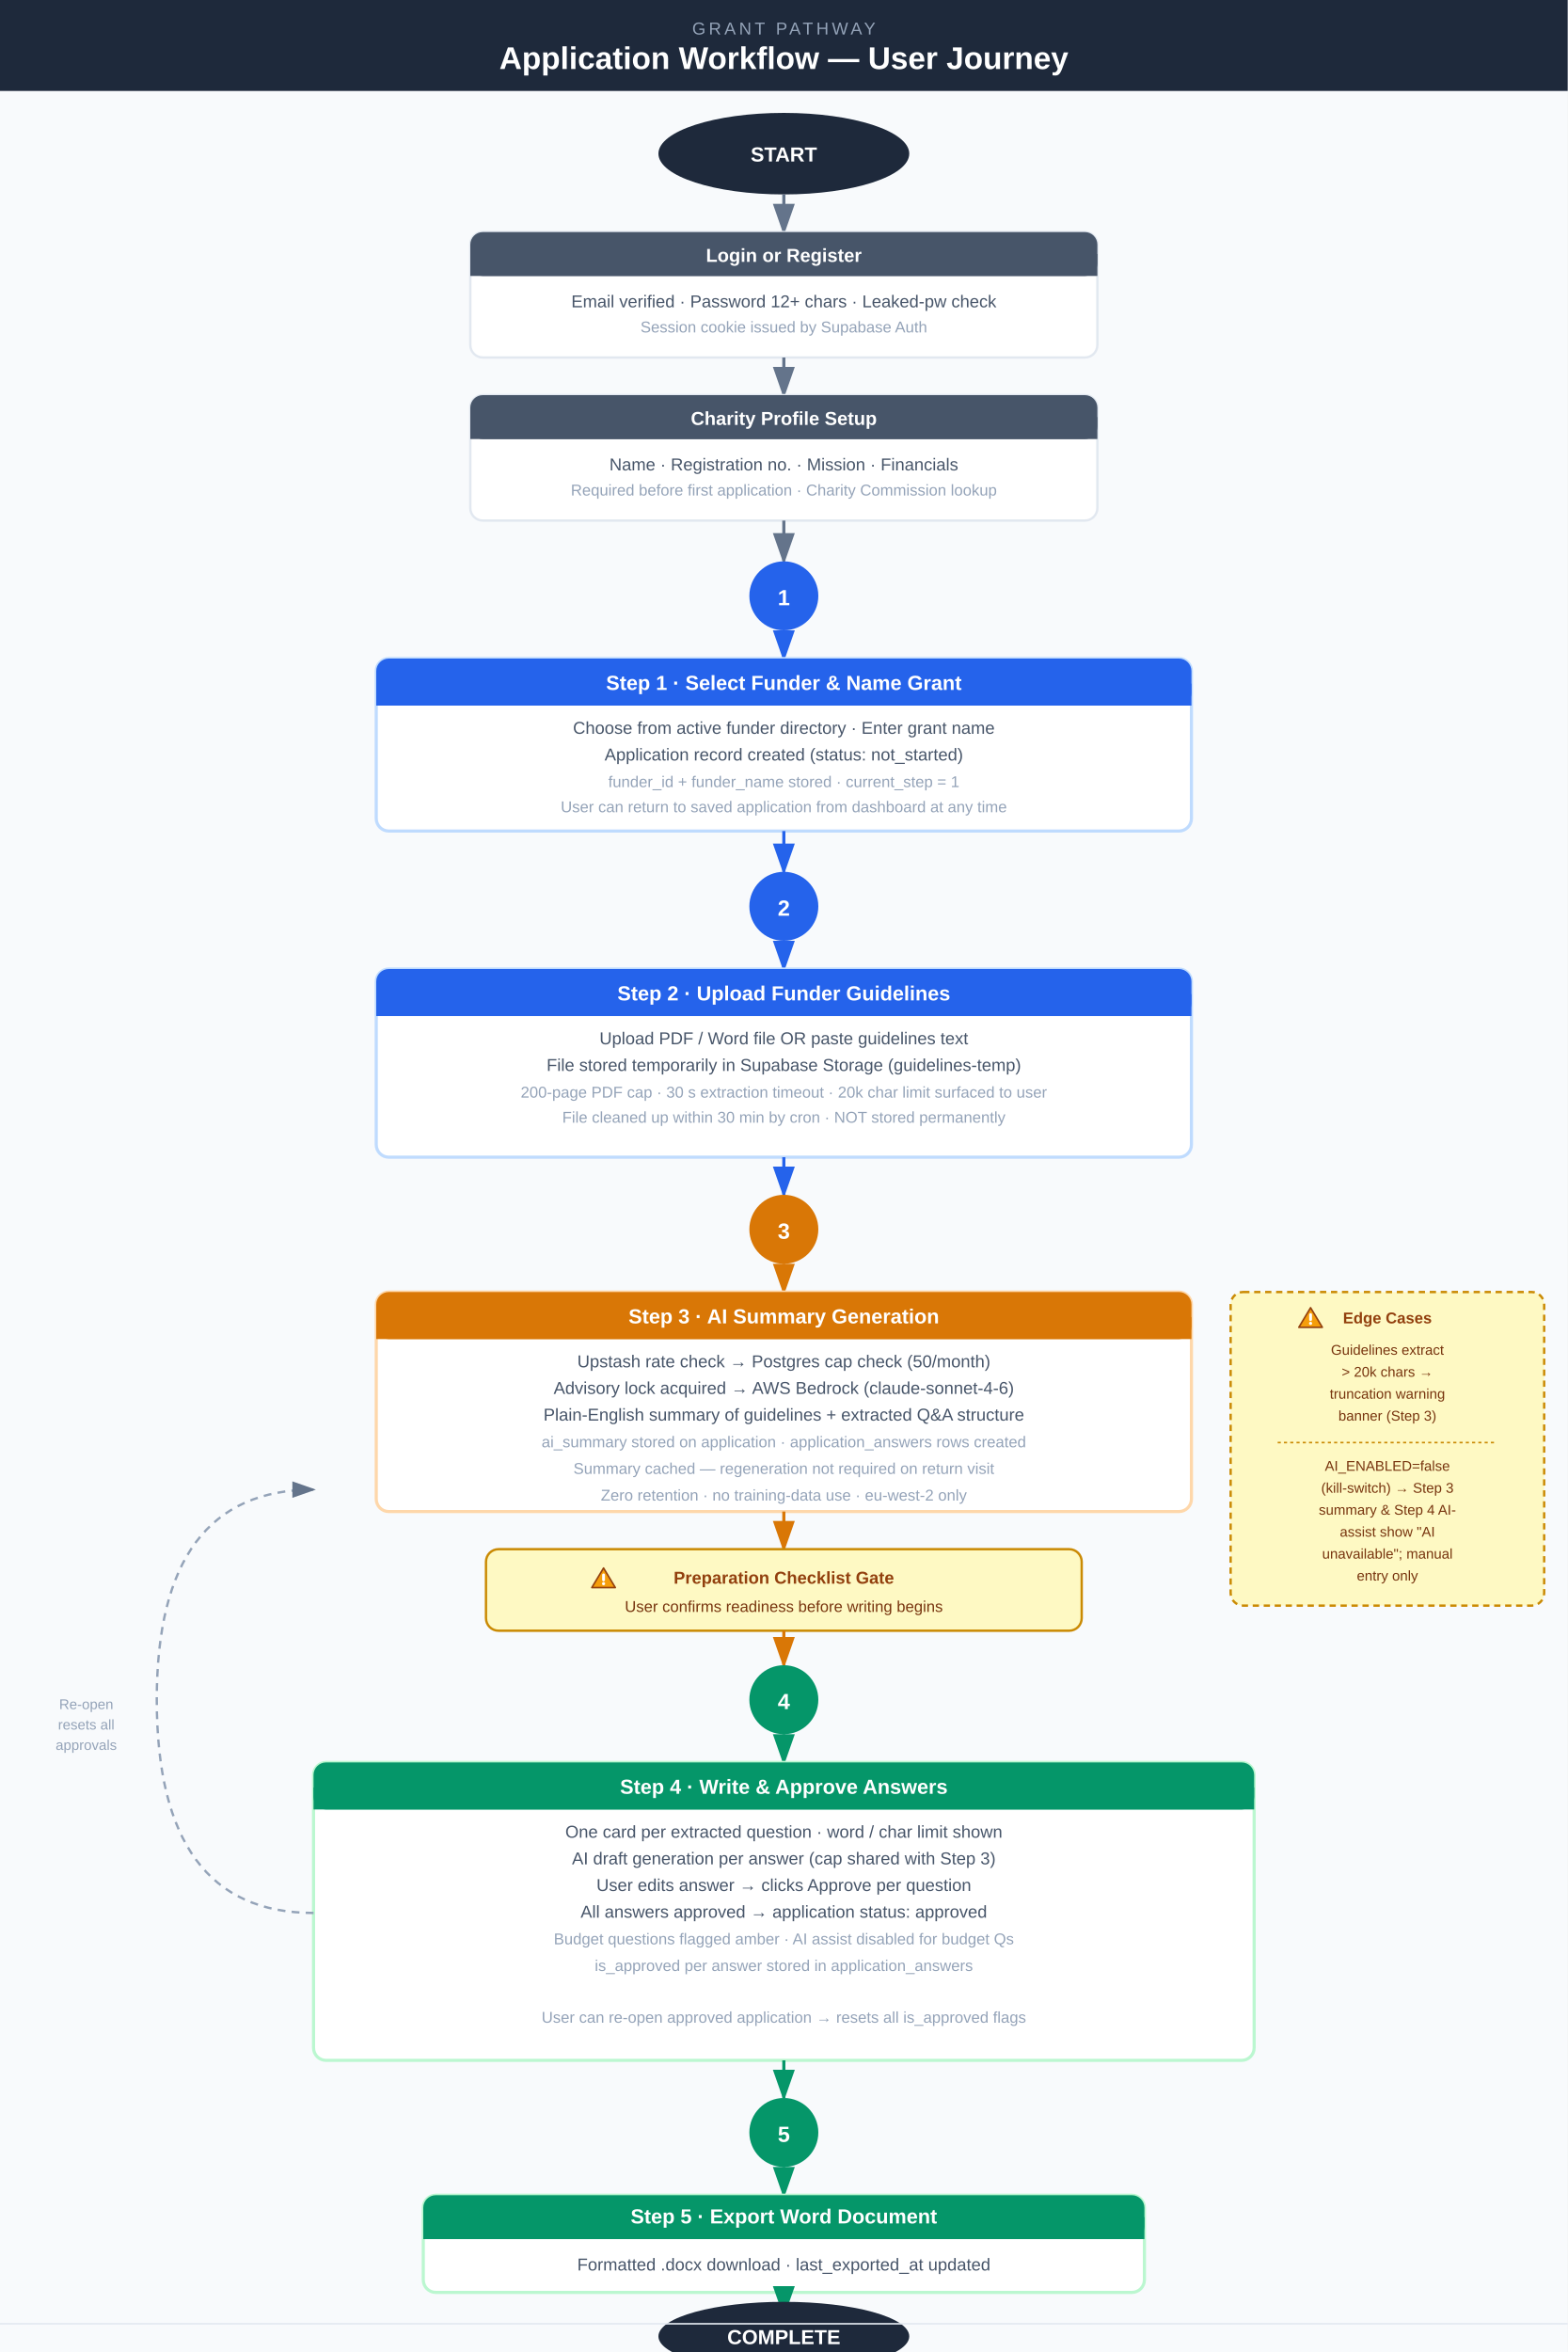
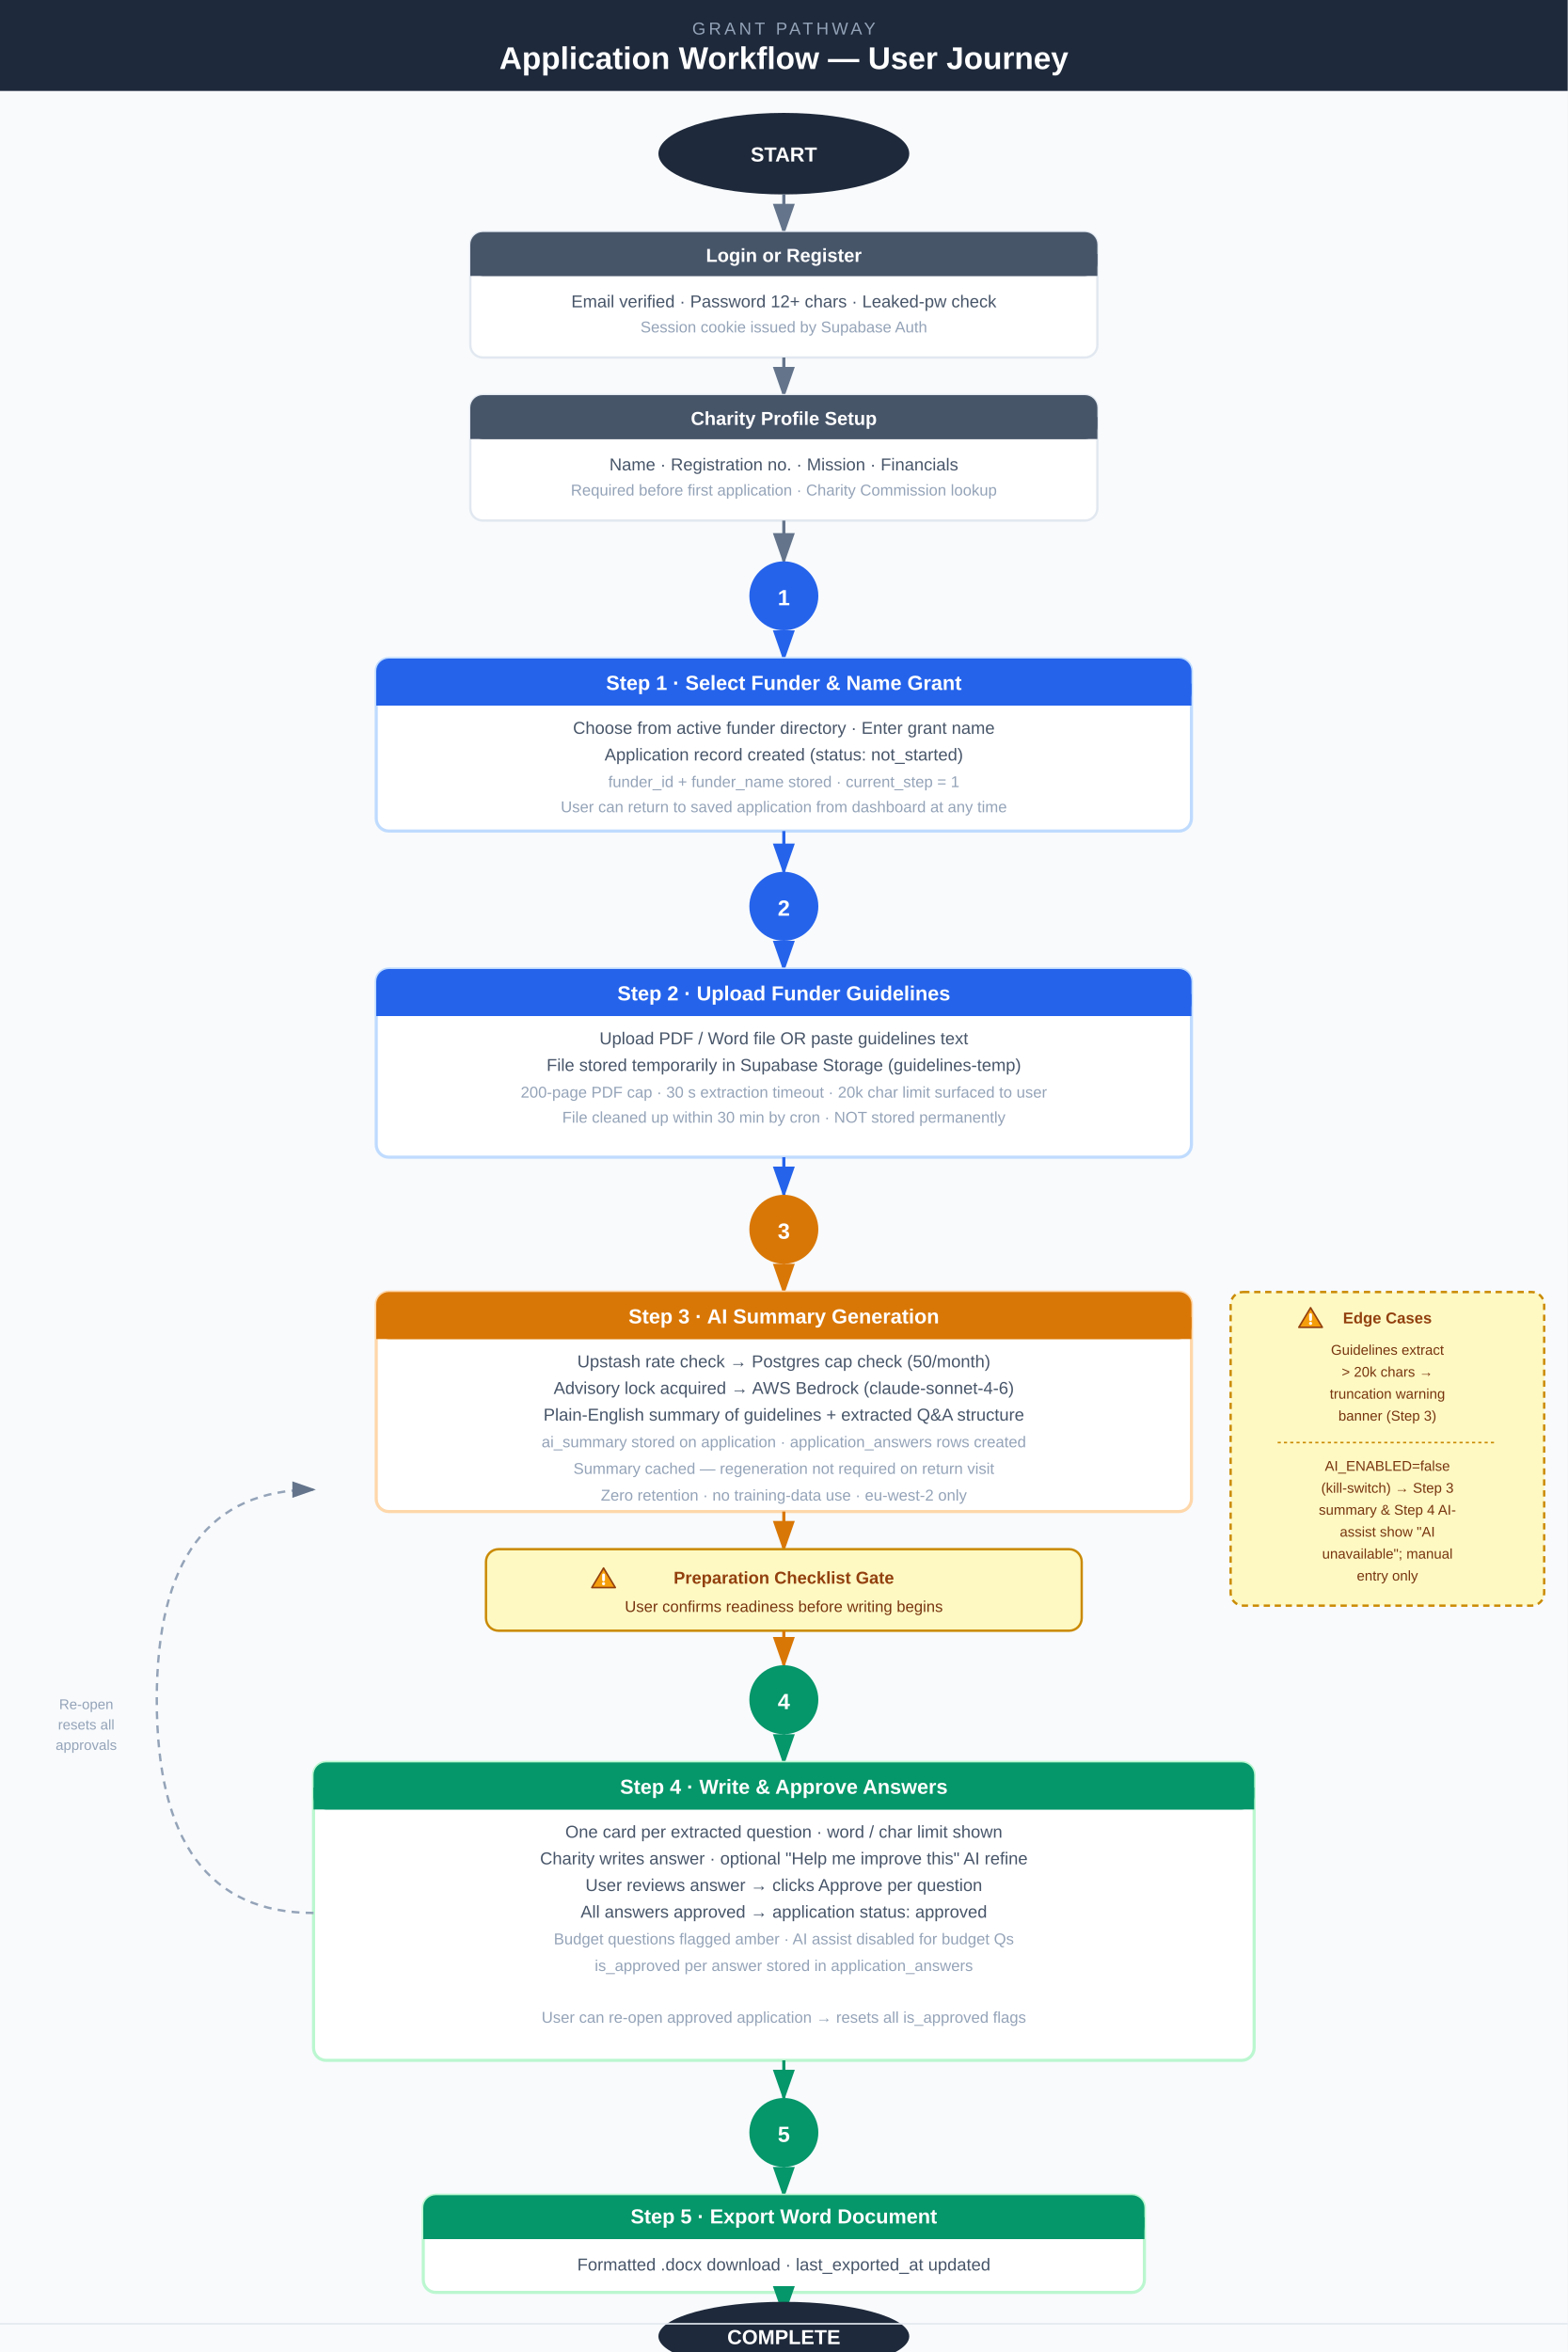
<svg xmlns="http://www.w3.org/2000/svg" width="1000" height="1500" viewBox="0 0 1000 1500" font-family="Arial, Helvetica, sans-serif">
  <defs>
    <marker id="arr" markerWidth="10" markerHeight="7" refX="9" refY="3.5" orient="auto">
      <polygon points="0 0, 10 3.5, 0 7" fill="#64748b" />
    </marker>
    <marker id="arr-blue" markerWidth="10" markerHeight="7" refX="9" refY="3.5" orient="auto">
      <polygon points="0 0, 10 3.5, 0 7" fill="#2563eb" />
    </marker>
    <marker id="arr-green" markerWidth="10" markerHeight="7" refX="9" refY="3.5" orient="auto">
      <polygon points="0 0, 10 3.5, 0 7" fill="#059669" />
    </marker>
    <marker id="arr-orange" markerWidth="10" markerHeight="7" refX="9" refY="3.5" orient="auto">
      <polygon points="0 0, 10 3.5, 0 7" fill="#d97706" />
    </marker>
    <marker id="arr-red" markerWidth="10" markerHeight="7" refX="9" refY="3.5" orient="auto">
      <polygon points="0 0, 10 3.5, 0 7" fill="#dc2626" />
    </marker>
  </defs>
  <rect width="1000" height="1500" fill="#f8fafc" />
  <rect x="0" y="0" width="1000" height="58" fill="#1e293b" />
  <text x="500" y="22" text-anchor="middle" fill="#94a3b8" font-size="11" letter-spacing="2">GRANT PATHWAY</text>
  <text x="500" y="44" text-anchor="middle" fill="white" font-size="20" font-weight="bold">Application Workflow  —  User Journey</text>
  <ellipse cx="500" cy="98" rx="80" ry="26" fill="#1e293b" />
  <text x="500" y="103" text-anchor="middle" fill="white" font-size="13" font-weight="bold">START</text>
  <line x1="500" y1="124" x2="500" y2="148" stroke="#64748b" stroke-width="2" marker-end="url(#arr)" />
  <rect x="300" y="148" width="400" height="80" rx="8" fill="white" stroke="#e2e8f0" stroke-width="1.5" />
  <rect x="300" y="148" width="400" height="28" rx="8" fill="#475569" />
  <rect x="300" y="162" width="400" height="14" fill="#475569" />
  <text x="500" y="167" text-anchor="middle" fill="white" font-size="12" font-weight="bold">Login or Register</text>
  <text x="500" y="196" text-anchor="middle" fill="#475569" font-size="11">Email verified · Password 12+ chars · Leaked-pw check</text>
  <text x="500" y="212" text-anchor="middle" fill="#94a3b8" font-size="10">Session cookie issued by Supabase Auth</text>
  <line x1="500" y1="228" x2="500" y2="252" stroke="#64748b" stroke-width="2" marker-end="url(#arr)" />
  <rect x="300" y="252" width="400" height="80" rx="8" fill="white" stroke="#e2e8f0" stroke-width="1.5" />
  <rect x="300" y="252" width="400" height="28" rx="8" fill="#475569" />
  <rect x="300" y="266" width="400" height="14" fill="#475569" />
  <text x="500" y="271" text-anchor="middle" fill="white" font-size="12" font-weight="bold">Charity Profile Setup</text>
  <text x="500" y="300" text-anchor="middle" fill="#475569" font-size="11">Name · Registration no. · Mission · Financials</text>
  <text x="500" y="316" text-anchor="middle" fill="#94a3b8" font-size="10">Required before first application · Charity Commission lookup</text>
  <line x1="500" y1="332" x2="500" y2="358" stroke="#64748b" stroke-width="2" marker-end="url(#arr)" />
  <circle cx="500" cy="380" r="22" fill="#2563eb" />
  <text x="500" y="386" text-anchor="middle" fill="white" font-size="14" font-weight="bold">1</text>
  <line x1="500" y1="402" x2="500" y2="420" stroke="#2563eb" stroke-width="2" marker-end="url(#arr-blue)" />
  <rect x="240" y="420" width="520" height="110" rx="8" fill="white" stroke="#bfdbfe" stroke-width="2" />
  <rect x="240" y="420" width="520" height="30" rx="8" fill="#2563eb" />
  <rect x="240" y="436" width="520" height="14" fill="#2563eb" />
  <text x="500" y="440" text-anchor="middle" fill="white" font-size="13" font-weight="bold">Step 1  ·  Select Funder &amp; Name Grant</text>
  <text x="500" y="468" text-anchor="middle" fill="#475569" font-size="11">Choose from active funder directory  ·  Enter grant name</text>
  <text x="500" y="485" text-anchor="middle" fill="#475569" font-size="11">Application record created (status: not_started)</text>
  <text x="500" y="502" text-anchor="middle" fill="#94a3b8" font-size="10">funder_id + funder_name stored  ·  current_step = 1</text>
  <text x="500" y="518" text-anchor="middle" fill="#94a3b8" font-size="10">User can return to saved application from dashboard at any time</text>
  <line x1="500" y1="530" x2="500" y2="556" stroke="#2563eb" stroke-width="2" marker-end="url(#arr-blue)" />
  <circle cx="500" cy="578" r="22" fill="#2563eb" />
  <text x="500" y="584" text-anchor="middle" fill="white" font-size="14" font-weight="bold">2</text>
  <line x1="500" y1="600" x2="500" y2="618" stroke="#2563eb" stroke-width="2" marker-end="url(#arr-blue)" />
  <rect x="240" y="618" width="520" height="120" rx="8" fill="white" stroke="#bfdbfe" stroke-width="2" />
  <rect x="240" y="618" width="520" height="30" rx="8" fill="#2563eb" />
  <rect x="240" y="634" width="520" height="14" fill="#2563eb" />
  <text x="500" y="638" text-anchor="middle" fill="white" font-size="13" font-weight="bold">Step 2  ·  Upload Funder Guidelines</text>
  <text x="500" y="666" text-anchor="middle" fill="#475569" font-size="11">Upload PDF / Word file  OR  paste guidelines text</text>
  <text x="500" y="683" text-anchor="middle" fill="#475569" font-size="11">File stored temporarily in Supabase Storage (guidelines-temp)</text>
  <text x="500" y="700" text-anchor="middle" fill="#94a3b8" font-size="10">200-page PDF cap  ·  30 s extraction timeout  ·  20k char limit surfaced to user</text>
  <text x="500" y="716" text-anchor="middle" fill="#94a3b8" font-size="10">File cleaned up within 30 min by cron  ·  NOT stored permanently</text>
  <line x1="500" y1="738" x2="500" y2="762" stroke="#2563eb" stroke-width="2" marker-end="url(#arr-blue)" />
  <circle cx="500" cy="784" r="22" fill="#d97706" />
  <text x="500" y="790" text-anchor="middle" fill="white" font-size="14" font-weight="bold">3</text>
  <line x1="500" y1="806" x2="500" y2="824" stroke="#d97706" stroke-width="2" marker-end="url(#arr-orange)" />
  <rect x="240" y="824" width="520" height="140" rx="8" fill="white" stroke="#fed7aa" stroke-width="2" />
  <rect x="240" y="824" width="520" height="30" rx="8" fill="#d97706" />
  <rect x="240" y="840" width="520" height="14" fill="#d97706" />
  <text x="500" y="844" text-anchor="middle" fill="white" font-size="13" font-weight="bold">Step 3  ·  AI Summary Generation</text>
  <text x="500" y="872" text-anchor="middle" fill="#475569" font-size="11">Upstash rate check  →  Postgres cap check (50/month)</text>
  <text x="500" y="889" text-anchor="middle" fill="#475569" font-size="11">Advisory lock acquired  →  AWS Bedrock (claude-sonnet-4-6)</text>
  <text x="500" y="906" text-anchor="middle" fill="#475569" font-size="11">Plain-English summary of guidelines + extracted Q&amp;A structure</text>
  <text x="500" y="923" text-anchor="middle" fill="#94a3b8" font-size="10">ai_summary stored on application  ·  application_answers rows created</text>
  <text x="500" y="940" text-anchor="middle" fill="#94a3b8" font-size="10">Summary cached — regeneration not required on return visit</text>
  <text x="500" y="957" text-anchor="middle" fill="#94a3b8" font-size="10">Zero retention  ·  no training-data use  ·  eu-west-2 only</text>
  <line x1="500" y1="964" x2="500" y2="988" stroke="#d97706" stroke-width="2" marker-end="url(#arr-orange)" />
  <rect x="310" y="988" width="380" height="52" rx="8" fill="#fef9c3" stroke="#ca8a04" stroke-width="1.5" />
  <g transform="translate(377,999)">
    <path d="M8 1 L15.5 13.5 L0.5 13.5 Z" fill="#f59e0b" stroke="#92400e" stroke-width="1" stroke-linejoin="round" />
    <rect x="7.1" y="4.5" width="1.8" height="5" rx="0.9" fill="white" />
    <circle cx="8" cy="11" r="1" fill="white" />
  </g>
  <text x="500" y="1010" text-anchor="middle" fill="#92400e" font-size="11" font-weight="bold">Preparation Checklist Gate</text>
  <text x="500" y="1028" text-anchor="middle" fill="#78350f" font-size="10">User confirms readiness before writing begins</text>
  <line x1="500" y1="1040" x2="500" y2="1062" stroke="#d97706" stroke-width="2" marker-end="url(#arr-orange)" />
  <rect x="785" y="824" width="200" height="200" rx="8" fill="#fef9c3" stroke="#ca8a04" stroke-width="1.5" stroke-dasharray="4,3" />
  <g transform="translate(828,833)">
    <path d="M8 1 L15.5 13.5 L0.5 13.5 Z" fill="#f59e0b" stroke="#92400e" stroke-width="1" stroke-linejoin="round" />
    <rect x="7.1" y="4.5" width="1.8" height="5" rx="0.9" fill="white" />
    <circle cx="8" cy="11" r="1" fill="white" />
  </g>
  <text x="885" y="844" text-anchor="middle" fill="#92400e" font-size="10" font-weight="bold">Edge Cases</text>
  <text x="885" y="864" text-anchor="middle" fill="#78350f" font-size="9">Guidelines extract</text>
  <text x="885" y="878" text-anchor="middle" fill="#78350f" font-size="9">&gt; 20k chars →</text>
  <text x="885" y="892" text-anchor="middle" fill="#78350f" font-size="9">truncation warning</text>
  <text x="885" y="906" text-anchor="middle" fill="#78350f" font-size="9">banner (Step 3)</text>
  <line x1="815" y1="920" x2="955" y2="920" stroke="#ca8a04" stroke-width="1" stroke-dasharray="2,2" />
  <text x="885" y="938" text-anchor="middle" fill="#78350f" font-size="9">AI_ENABLED=false</text>
  <text x="885" y="952" text-anchor="middle" fill="#78350f" font-size="9">(kill-switch) → Step 3</text>
  <text x="885" y="966" text-anchor="middle" fill="#78350f" font-size="9">summary &amp; Step 4 AI-</text>
  <text x="885" y="980" text-anchor="middle" fill="#78350f" font-size="9">assist show "AI</text>
  <text x="885" y="994" text-anchor="middle" fill="#78350f" font-size="9">unavailable"; manual</text>
  <text x="885" y="1008" text-anchor="middle" fill="#78350f" font-size="9">entry only</text>
  <circle cx="500" cy="1084" r="22" fill="#059669" />
  <text x="500" y="1090" text-anchor="middle" fill="white" font-size="14" font-weight="bold">4</text>
  <line x1="500" y1="1106" x2="500" y2="1124" stroke="#059669" stroke-width="2" marker-end="url(#arr-green)" />
  <rect x="200" y="1124" width="600" height="190" rx="8" fill="white" stroke="#bbf7d0" stroke-width="2" />
  <rect x="200" y="1124" width="600" height="30" rx="8" fill="#059669" />
  <rect x="200" y="1140" width="600" height="14" fill="#059669" />
  <text x="500" y="1144" text-anchor="middle" fill="white" font-size="13" font-weight="bold">Step 4  ·  Write &amp; Approve Answers</text>
  <text x="500" y="1172" text-anchor="middle" fill="#475569" font-size="11">One card per extracted question  ·  word / char limit shown</text>
-   <text x="500" y="1189" text-anchor="middle" fill="#475569" font-size="11">AI draft generation per answer (cap shared with Step 3)</text>
-   <text x="500" y="1206" text-anchor="middle" fill="#475569" font-size="11">User edits answer  →  clicks Approve per question</text>
+   <text x="500" y="1189" text-anchor="middle" fill="#475569" font-size="11">Charity writes answer  ·  optional "Help me improve this" AI refine</text>
+   <text x="500" y="1206" text-anchor="middle" fill="#475569" font-size="11">User reviews answer  →  clicks Approve per question</text>
  <text x="500" y="1223" text-anchor="middle" fill="#475569" font-size="11">All answers approved  →  application status: approved</text>
  <text x="500" y="1240" text-anchor="middle" fill="#94a3b8" font-size="10">Budget questions flagged amber  ·  AI assist disabled for budget Qs</text>
  <text x="500" y="1257" text-anchor="middle" fill="#94a3b8" font-size="10">is_approved per answer stored in application_answers</text>
  <text x="500" y="1290" text-anchor="middle" fill="#94a3b8" font-size="10">User can re-open approved application → resets all is_approved flags</text>
  <path d="M 200 1220 Q 100 1220 100 1084 Q 100 950 200 950" fill="none" stroke="#94a3b8" stroke-width="1.5" stroke-dasharray="5,4" marker-end="url(#arr)" />
  <text x="55" y="1090" fill="#94a3b8" font-size="9" text-anchor="middle">Re-open</text>
  <text x="55" y="1103" fill="#94a3b8" font-size="9" text-anchor="middle">resets all</text>
  <text x="55" y="1116" fill="#94a3b8" font-size="9" text-anchor="middle">approvals</text>
  <line x1="500" y1="1314" x2="500" y2="1338" stroke="#059669" stroke-width="2" marker-end="url(#arr-green)" />
  <circle cx="500" cy="1360" r="22" fill="#059669" />
  <text x="500" y="1366" text-anchor="middle" fill="white" font-size="14" font-weight="bold">5</text>
  <line x1="500" y1="1382" x2="500" y2="1400" stroke="#059669" stroke-width="2" marker-end="url(#arr-green)" />
  <rect x="270" y="1400" width="460" height="62" rx="8" fill="white" stroke="#bbf7d0" stroke-width="2" />
  <rect x="270" y="1400" width="460" height="28" rx="8" fill="#059669" />
  <rect x="270" y="1414" width="460" height="14" fill="#059669" />
  <text x="500" y="1418" text-anchor="middle" fill="white" font-size="13" font-weight="bold">Step 5  ·  Export Word Document</text>
  <text x="500" y="1448" text-anchor="middle" fill="#475569" font-size="11">Formatted .docx download  ·  last_exported_at updated</text>
  <line x1="500" y1="1462" x2="500" y2="1476" stroke="#059669" stroke-width="2" marker-end="url(#arr-green)" />
  <ellipse cx="500" cy="1490" rx="80" ry="22" fill="#1e293b" />
  <text x="500" y="1495" text-anchor="middle" fill="white" font-size="13" font-weight="bold">COMPLETE</text>
  <line x1="0" y1="1482" x2="1000" y2="1482" stroke="#e2e8f0" stroke-width="1" />
</svg>
